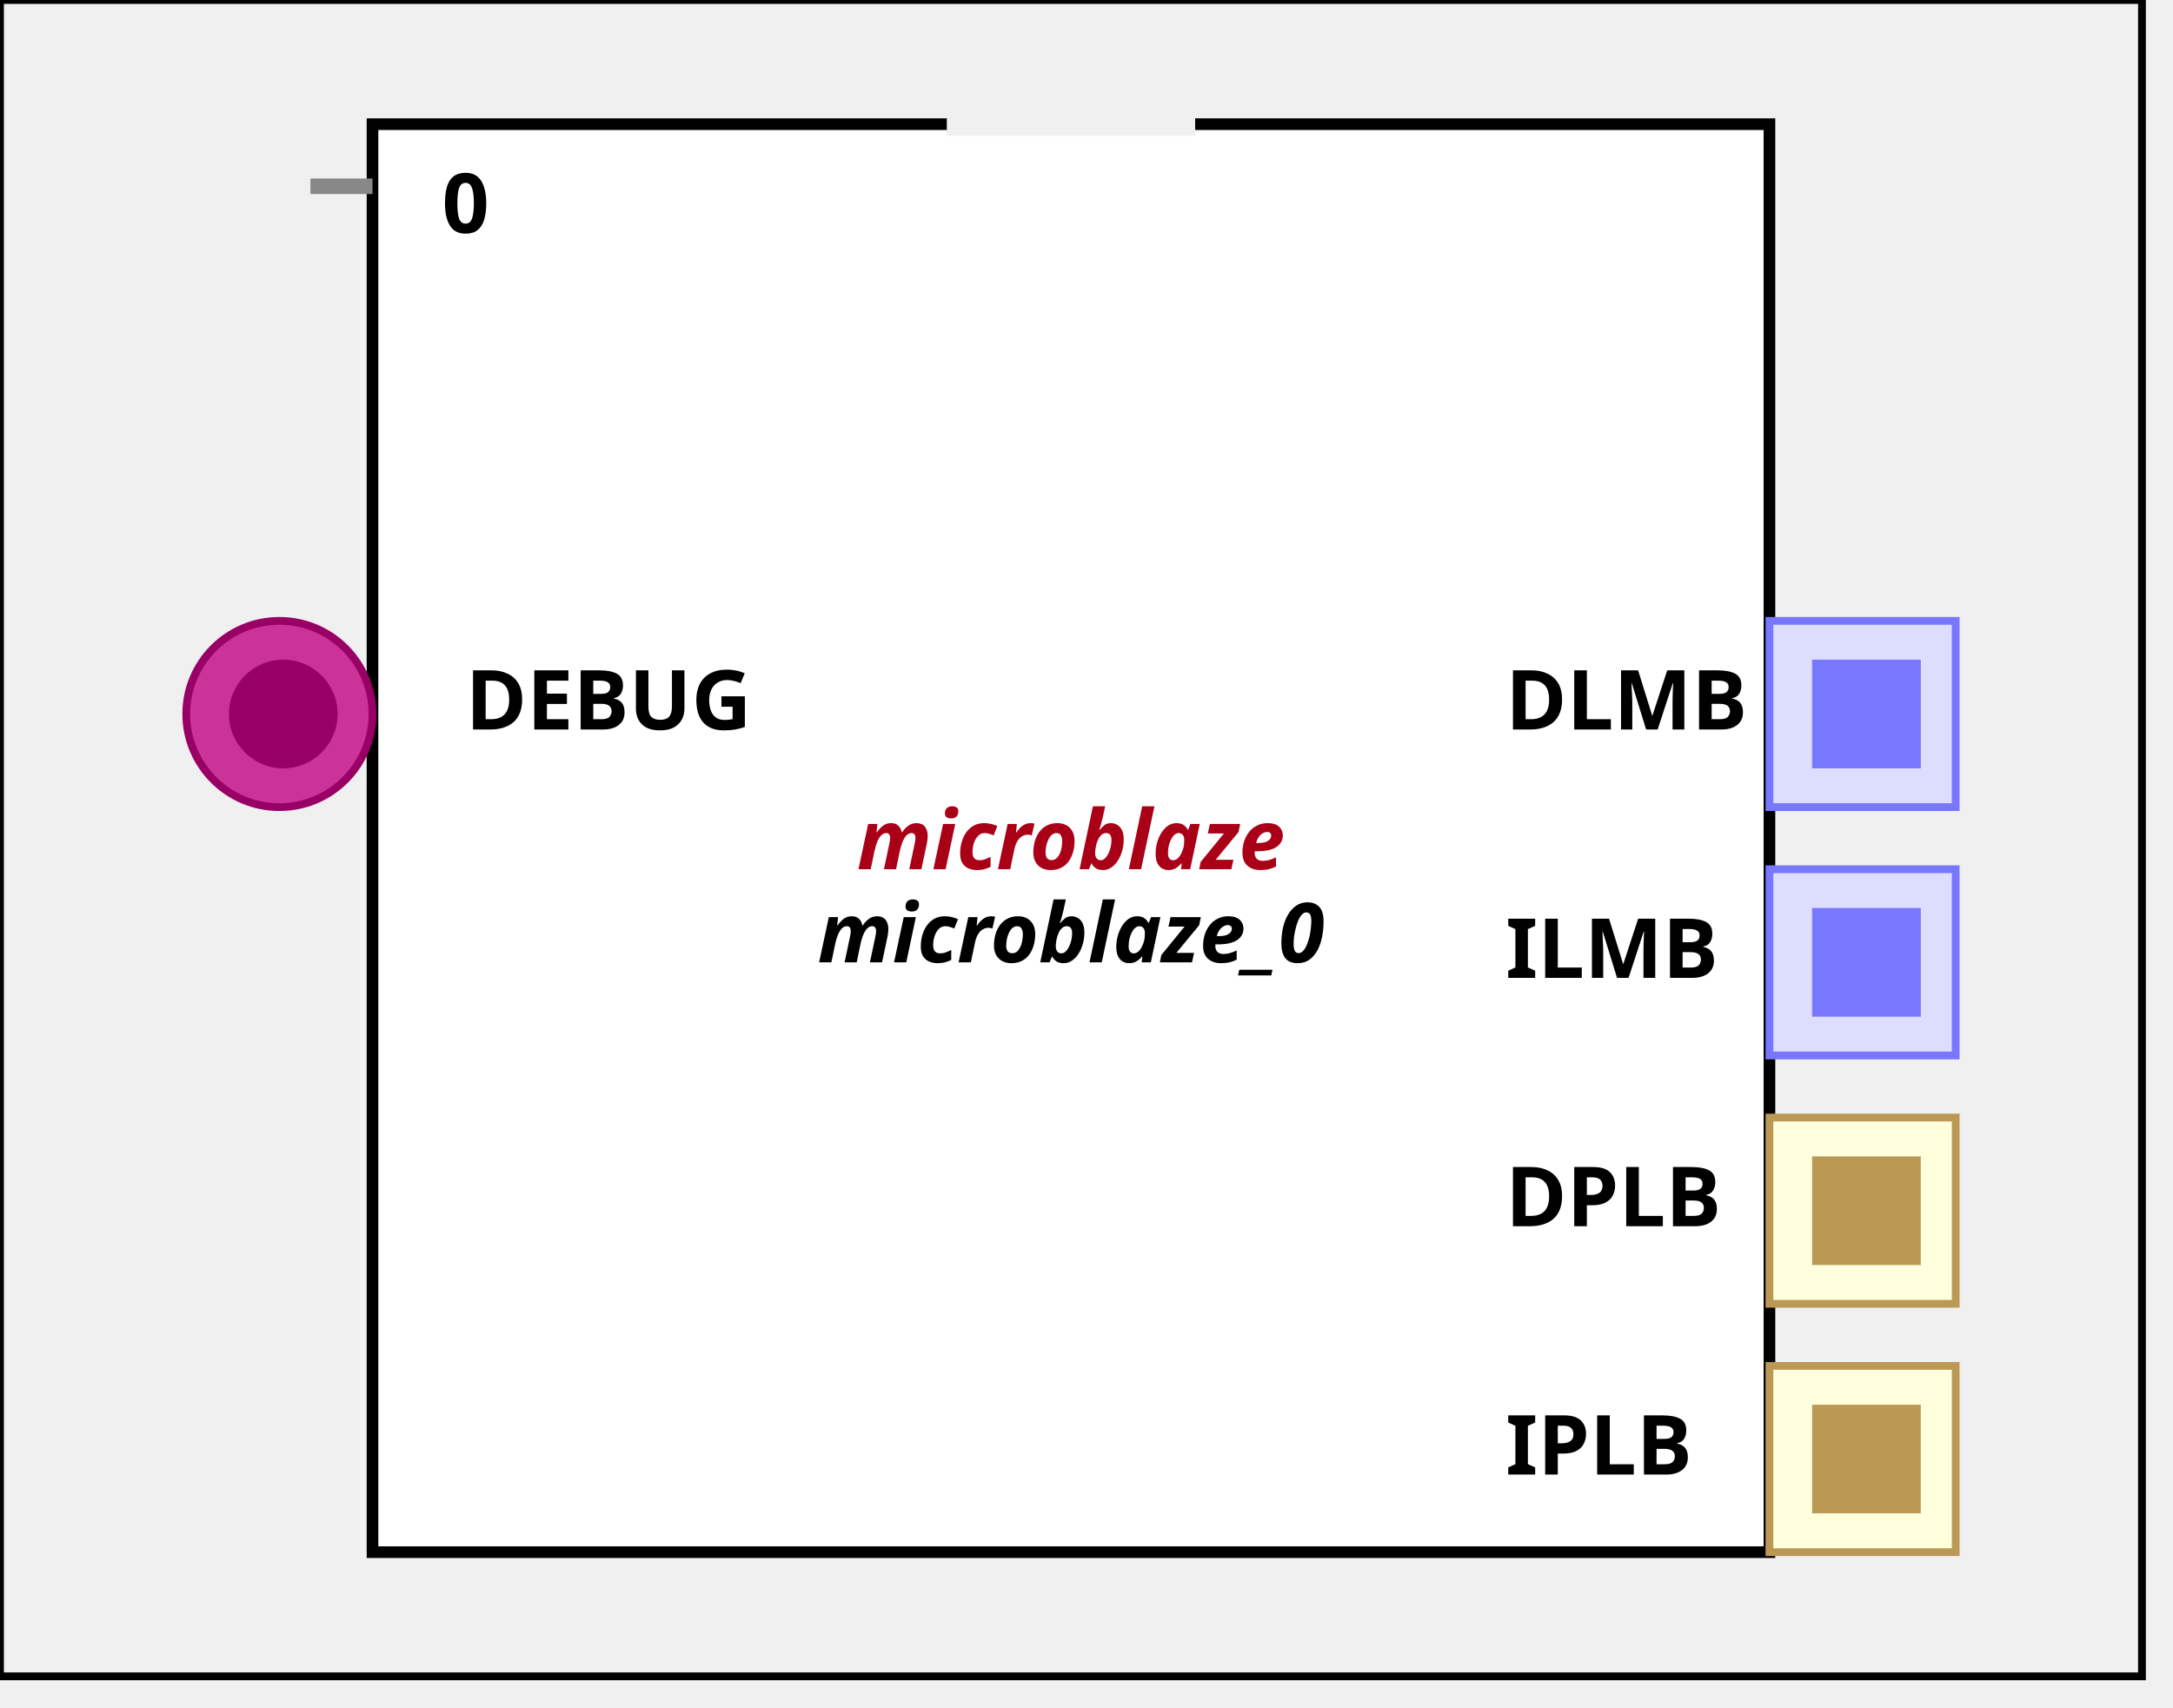
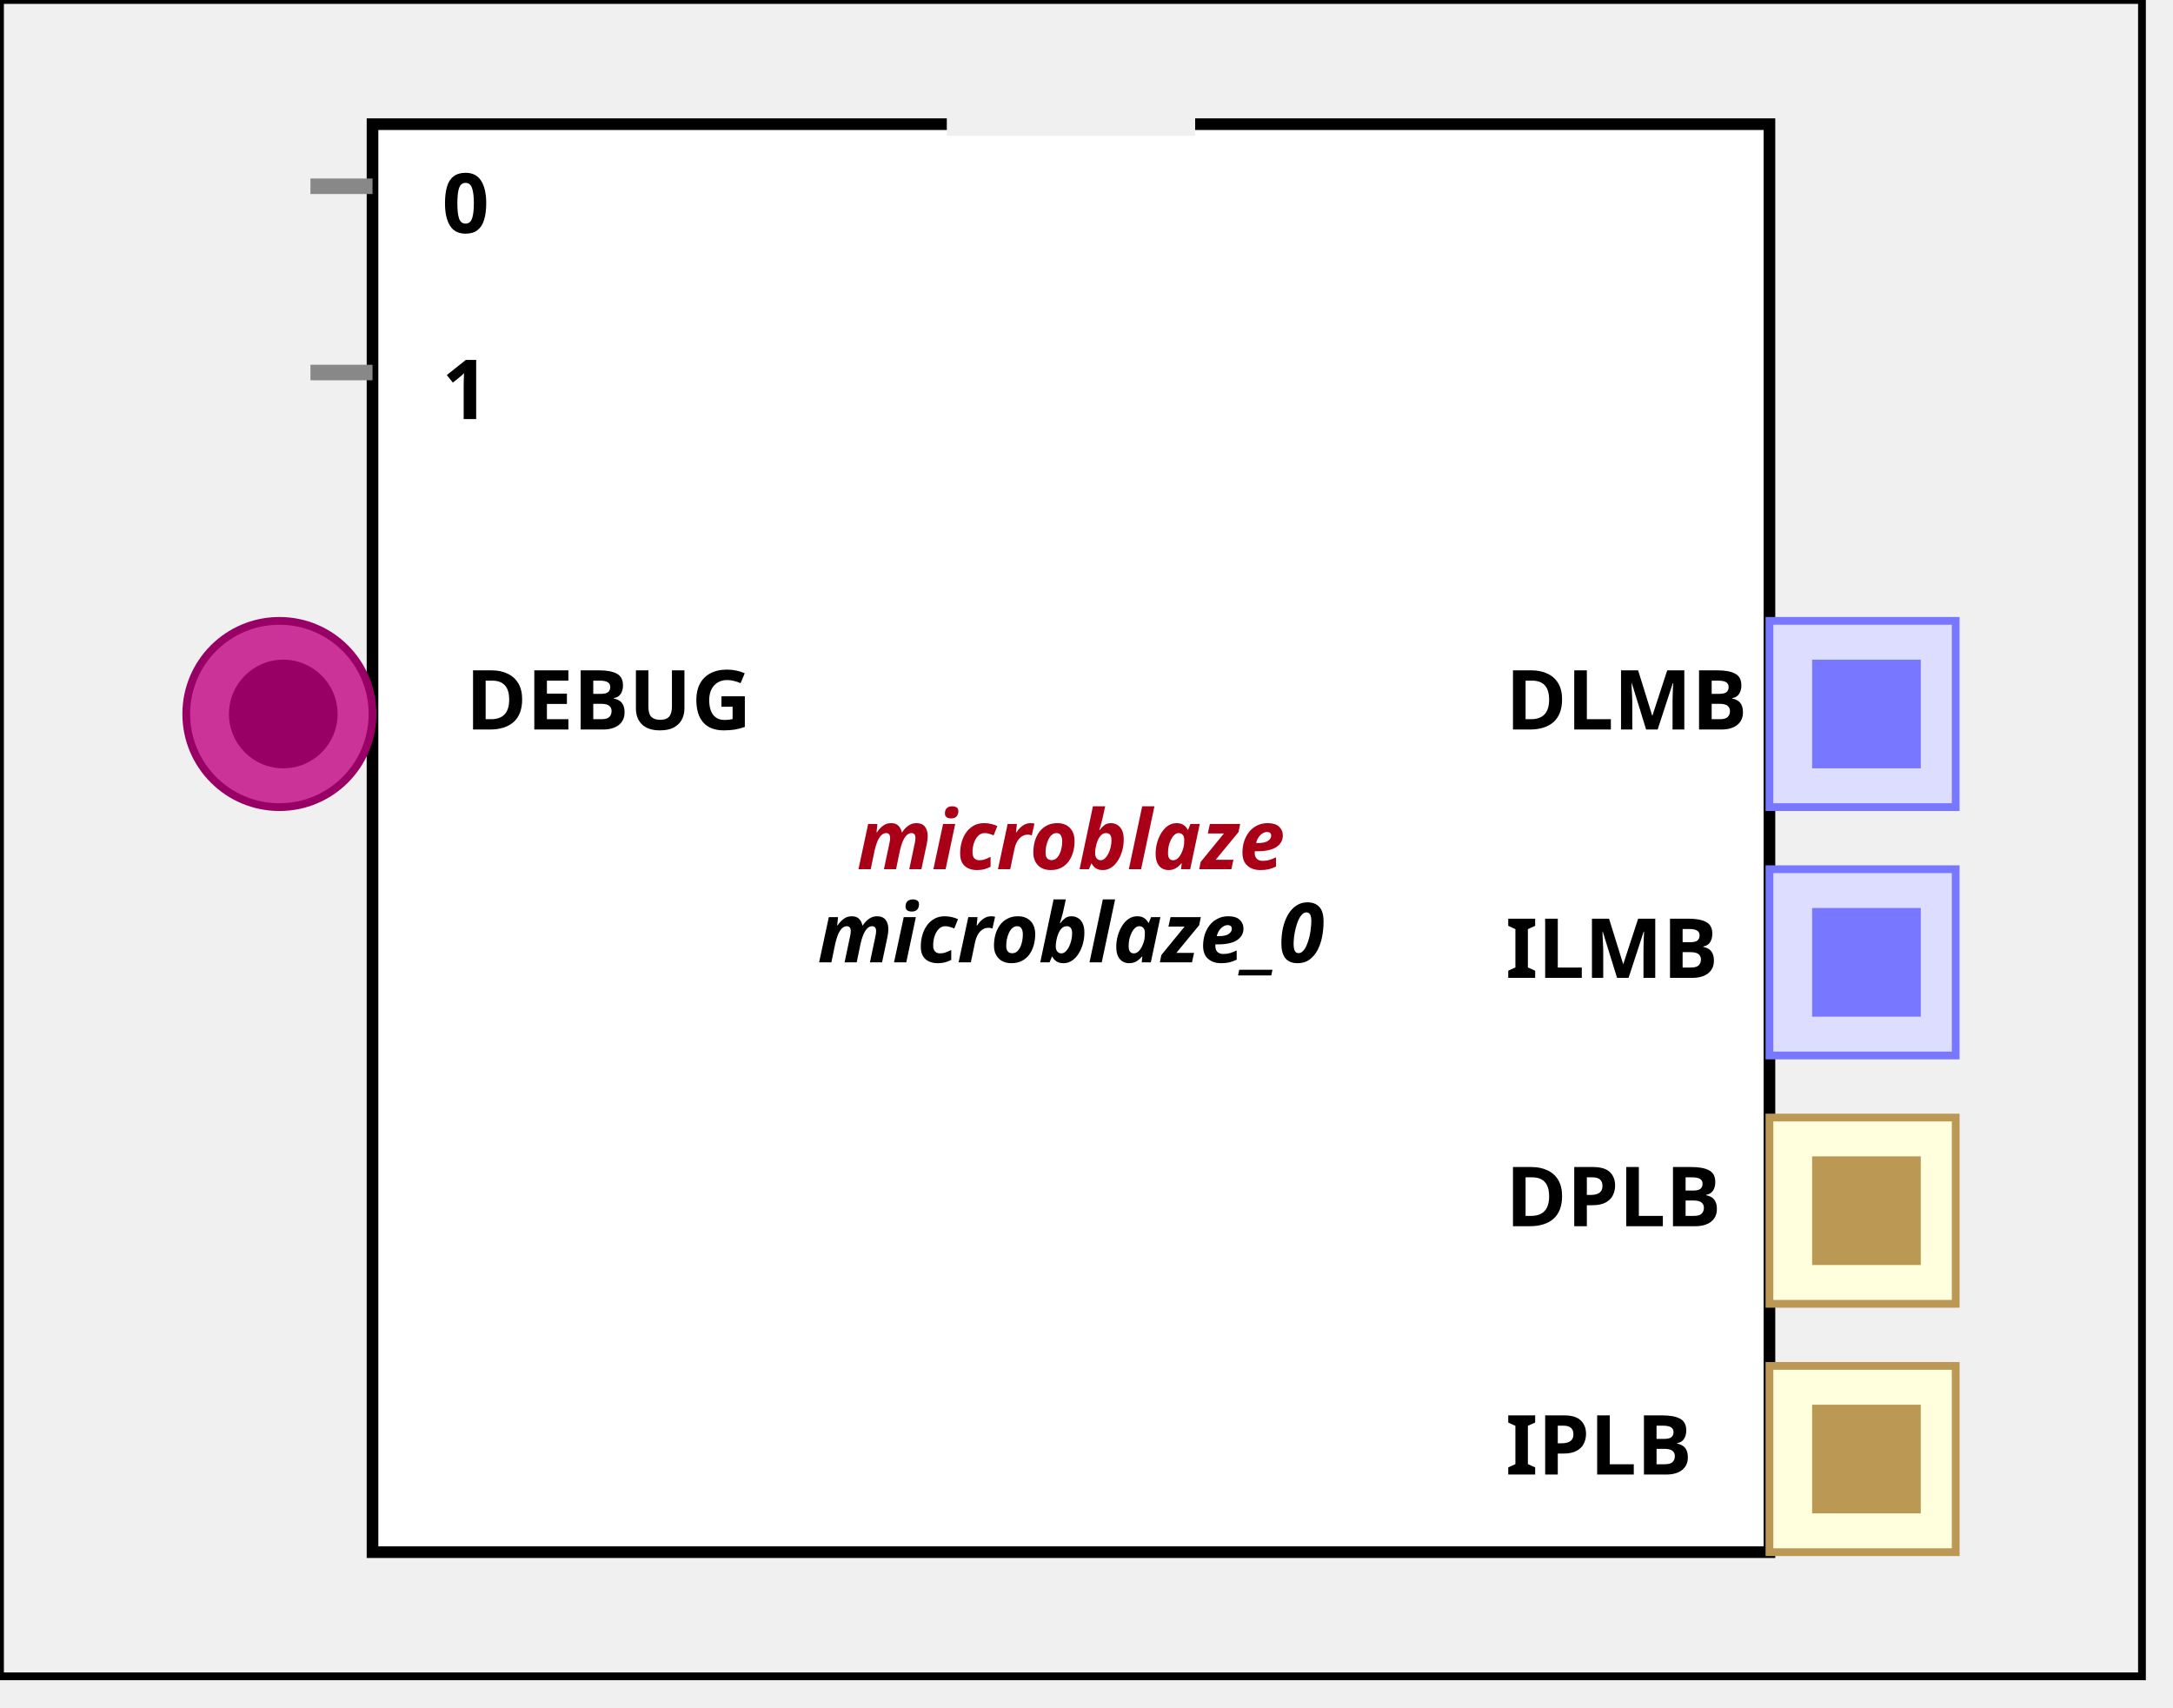
<svg xmlns:xlink="http://www.w3.org/1999/xlink" width="280" height="220">
  <defs>
    <g id="XIL_BifLabel">
      <rect x="0" y="0" rx="3" ry="3" width="32" height="16" style="fill:#990066; stroke:black; stroke-width:1" />
    </g>
    <g id="XIL_busconn_TARGET">
      <circle cx="12" cy="12" r="12" style="fill:#CC3399; stroke:#990066; stroke-width:1" />
      <circle cx="12.5" cy="12" r="7" style="fill:#990066; stroke:none;" />
    </g>
    <g id="XIL_busconn_INITIATOR">
      <rect x="0" y="0" width="24" height="24" style="fill:#CC3399; stroke:#990066; stroke-width:1" />
      <rect x="5.5" y="5" width="14" height="14" style="fill:#990066; stroke:none;" />
    </g>
    <g id="LMB_BifLabel">
      <rect x="0" y="0" rx="3" ry="3" width="32" height="16" style="fill:#7777FF; stroke:black; stroke-width:1" />
    </g>
    <g id="LMB_busconn_SLAVE">
      <circle cx="12" cy="12" r="12" style="fill:#DDDDFF; stroke:#7777FF; stroke-width:1" />
      <circle cx="12.5" cy="12" r="7" style="fill:#7777FF; stroke:none;" />
    </g>
    <g id="LMB_busconn_MASTER">
      <rect x="0" y="0" width="24" height="24" style="fill:#DDDDFF; stroke:#7777FF; stroke-width:1" />
      <rect x="5.5" y="5" width="14" height="14" style="fill:#7777FF; stroke:none;" />
    </g>
    <g id="PLBV46_BifLabel">
      <rect x="0" y="0" rx="3" ry="3" width="32" height="16" style="fill:#BB9955; stroke:black; stroke-width:1" />
    </g>
    <g id="PLBV46_busconn_SLAVE">
      <circle cx="12" cy="12" r="12" style="fill:#FFFFDD; stroke:#BB9955; stroke-width:1" />
      <circle cx="12.5" cy="12" r="7" style="fill:#BB9955; stroke:none;" />
    </g>
    <g id="PLBV46_busconn_MASTER">
      <rect x="0" y="0" width="24" height="24" style="fill:#FFFFDD; stroke:#BB9955; stroke-width:1" />
      <rect x="5.5" y="5" width="14" height="14" style="fill:#BB9955; stroke:none;" />
    </g>
    <g id="KEY_BifLabel">
      <rect x="0" y="0" rx="3" ry="3" width="32" height="16" style="fill:#444444; stroke:black; stroke-width:1" />
    </g>
    <g id="KEY_busconn_SLAVE">
      <circle cx="12" cy="12" r="12" style="fill:#888888; stroke:#444444; stroke-width:1" />
      <circle cx="12.5" cy="12" r="7" style="fill:#444444; stroke:none;" />
    </g>
    <g id="KEY_busconn_MASTER">
      <rect x="0" y="0" width="24" height="24" style="fill:#888888; stroke:#444444; stroke-width:1" />
      <rect x="5.5" y="5" width="14" height="14" style="fill:#444444; stroke:none;" />
    </g>
    <g id="KEY_busconn_MASTER_SLAVE">
      <circle cx="12" cy="12" r="12" style="fill:#888888; stroke:#444444; stroke-width:1" />
      <circle cx="12.5" cy="12" r="7" style="fill:#444444; stroke:none;" />
      <rect x="0" y="12" width="24" height="12" style="fill:#888888; stroke:#444444; stroke-width:1" />
      <rect x="5.5" y="12" width="14" height="7" style="fill:#444444; stroke:none;" />
    </g>
    <g id="KEY_busconn_TARGET">
      <circle cx="12" cy="12" r="12" style="fill:#888888; stroke:#444444; stroke-width:1" />
      <circle cx="12.5" cy="12" r="7" style="fill:#444444; stroke:none;" />
    </g>
    <g id="KEY_busconn_INITIATOR">
      <rect x="0" y="0" width="24" height="24" style="fill:#888888; stroke:#444444; stroke-width:1" />
      <rect x="5.5" y="5" width="14" height="14" style="fill:#444444; stroke:none;" />
    </g>
    <g id="KEY_busconn_MONITOR">
      <rect x="0" y="0.5" width="24" height="7" style="fill:#444444; stroke:none;" />
      <rect x="0" y="16" width="24" height="7" style="fill:#444444; stroke:none;" />
    </g>
    <g id="KEY_busconn_USER">
      <circle cx="12" cy="12" r="12" style="fill:#888888; stroke:#444444; stroke-width:1" />
      <circle cx="12.5" cy="12" r="7" style="fill:#444444; stroke:none;" />
    </g>
    <g id="KEY_busconn_TRANSPARENT">
      <circle cx="12" cy="12" r="12" style="fill:#FFFFFF; stroke:#444444; stroke-width:1" />
      <circle cx="12.5" cy="12" r="7" style="fill:#FFFFFF; stroke:none;" />
    </g>
    <g id="HCurve" overflow="visible">
      <path d="m 0  0,      a 16 16, 0,0,0, 32,0,     z" style="fill:#F0F0F0;fill-opacity:1;stroke:black;stroke-width:1.5" />
      <line x1="0" y1="0" x2="32" y2="0" style="stroke:#F0F0F0;stroke-width:3" />
    </g>
    <g id="IPD_StandardBody">
      <rect x="0" y="0" width="276" height="216" style="fill:#F0F0F0;fill-opacity: 1.0; stroke:#000000; stroke-width:1" />
      <rect x="48" y="16" width="180" height="184" style="fill:#FFFFFF; fill-opacity: 1.0; stroke:#000000; stroke-width:1.5" />
      <use x="122" y="16" xlink:href="#HCurve" />
    </g>
    <g id="IPD_PORT">
      <rect width="8" height="8" style="fill:#888888;stroke-width:1;stroke:black;" />
    </g>
    <g id="IPD_SPort">
      <line x1="0" y1="0" x2="8" y2="0" style="stroke:#888888;stroke-width:2;stroke-opacity:1" />
    </g>
    <g id="IPD_PortClk">
      <line x1="0" y1="0" x2="7" y2="3" style="stroke:#000000;stroke-width:1;stroke-opacity:1" />
      <line x1="7" y1="3" x2="0" y2="7" style="stroke:#000000;stroke-width:1;stroke-opacity:1" />
    </g>
  </defs>
  <use x="0" y="0" xlink:href="#IPD_StandardBody" />
  <text x="138" y="112" fill="#AA0017" stroke="none" font-size="8pt" font-style="italic" font-weight="bold" text-anchor="middle" font-family="Verdana Arial Helvetica san-serif">microblaze</text>
  <text x="138" y="124" fill="#000000" stroke="none" font-size="8pt" font-style="italic" font-weight="bold" text-anchor="middle" font-family="Courier Arial Helvetica san-serif">microblaze_0</text>
  <use x="40" y="24" xlink:href="#IPD_SPort" />
  <text x="60" y="30" fill="#000000" stroke="none" font-size="8pt" font-style="normal" font-weight="bold" text-anchor="middle" font-family="Verdana Arial Helvetica san-serif">0</text>
+   <use x="40" y="48" xlink:href="#IPD_SPort" />
+   <text x="60" y="54" fill="#000000" stroke="none" font-size="8pt" font-style="normal" font-weight="bold" text-anchor="middle" font-family="Verdana Arial Helvetica san-serif">1</text>
  <use x="24" y="80" xlink:href="#XIL_busconn_TARGET" />
  <text x="60" y="94" fill="#000000" stroke="none" font-size="8pt" font-style="normal" font-weight="bold" font-family="Verdana Arial Helvetica san-serif">DEBUG</text>
  <use x="228" y="80" xlink:href="#LMB_busconn_MASTER" />
  <text x="194" y="94" fill="#000000" stroke="none" font-size="8pt" font-style="normal" font-weight="bold" font-family="Verdana Arial Helvetica san-serif">DLMB</text>
  <use x="228" y="112" xlink:href="#LMB_busconn_MASTER" />
  <text x="194" y="126" fill="#000000" stroke="none" font-size="8pt" font-style="normal" font-weight="bold" font-family="Verdana Arial Helvetica san-serif">ILMB</text>
  <use x="228" y="144" xlink:href="#PLBV46_busconn_MASTER" />
  <text x="194" y="158" fill="#000000" stroke="none" font-size="8pt" font-style="normal" font-weight="bold" font-family="Verdana Arial Helvetica san-serif">DPLB</text>
  <use x="228" y="176" xlink:href="#PLBV46_busconn_MASTER" />
  <text x="194" y="190" fill="#000000" stroke="none" font-size="8pt" font-style="normal" font-weight="bold" font-family="Verdana Arial Helvetica san-serif">IPLB</text>
</svg>
